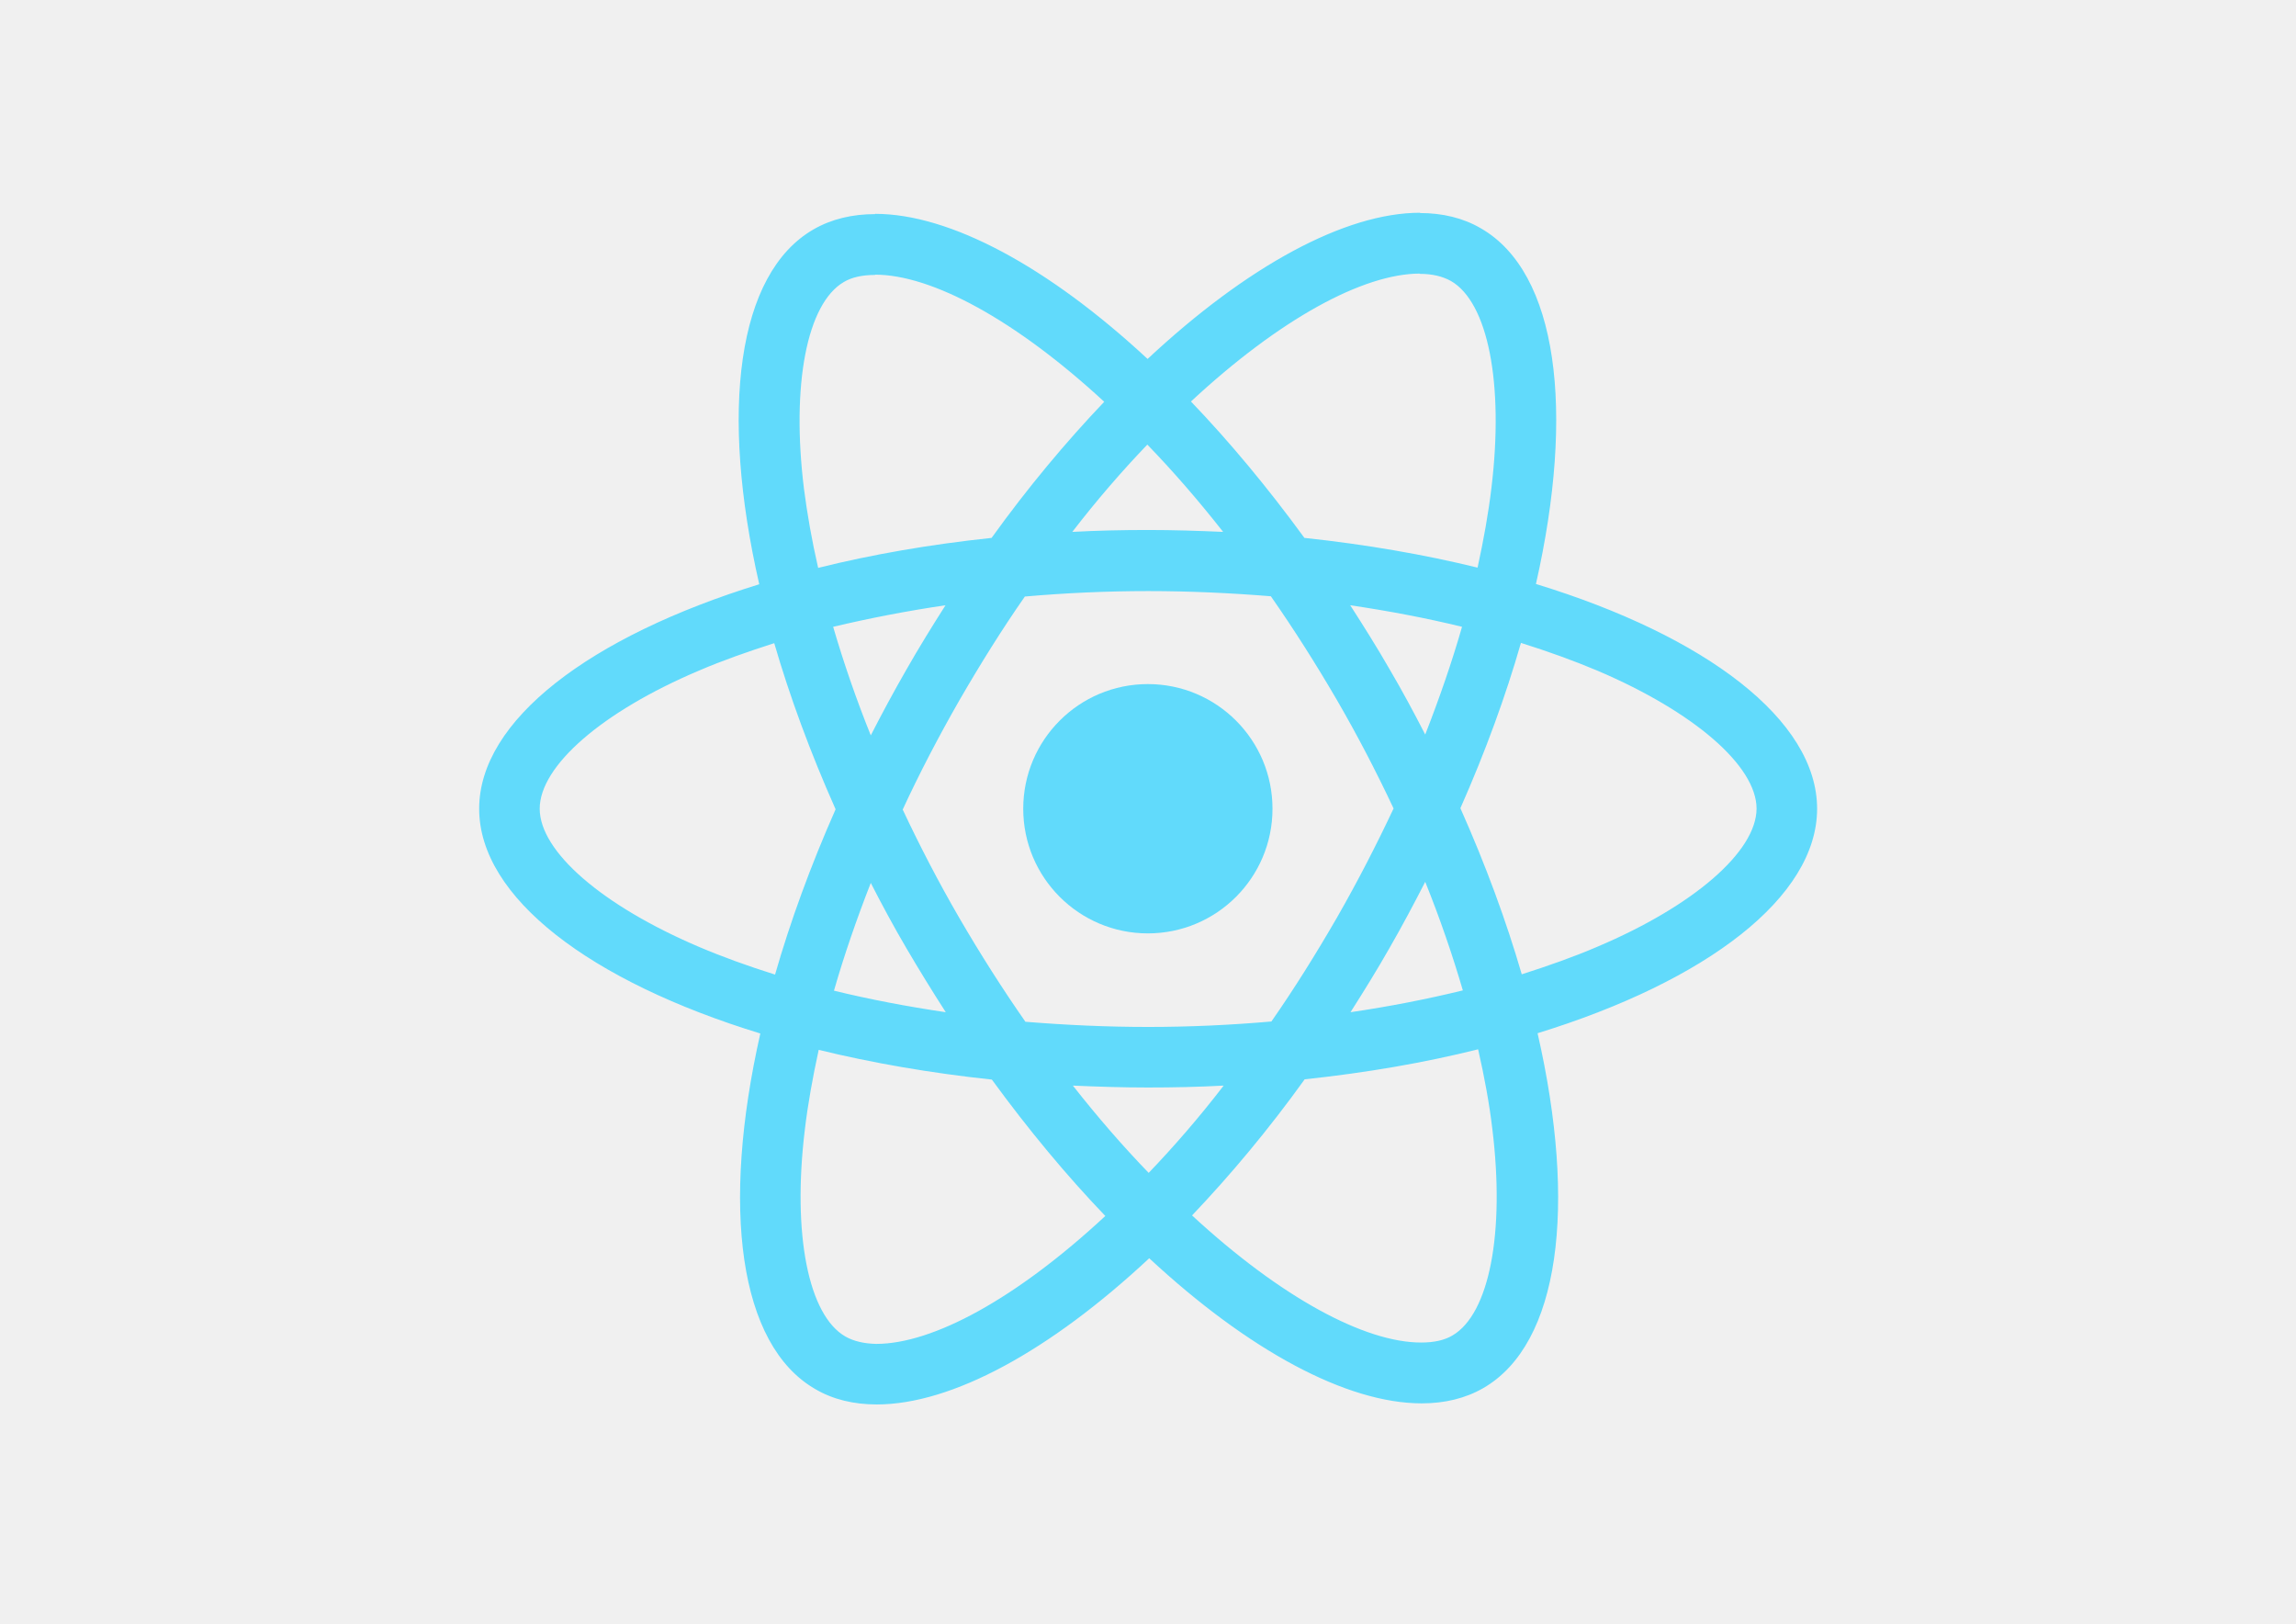
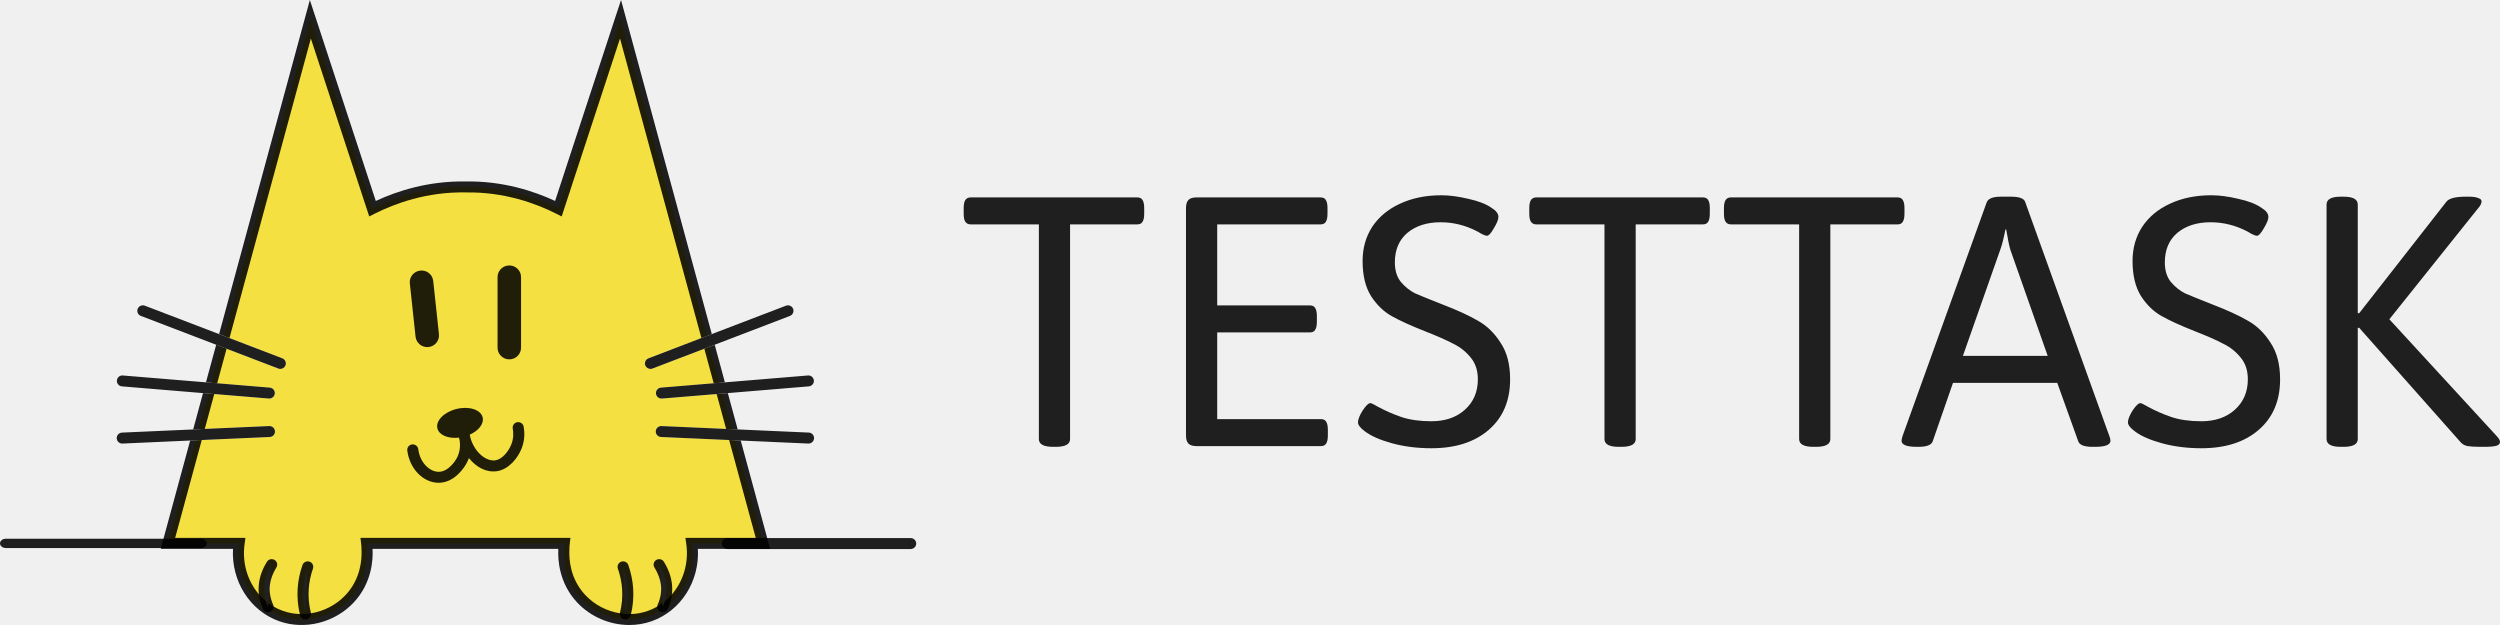
- <svg xmlns="http://www.w3.org/2000/svg" viewBox="0 0 841.9 595.3">
-   <g fill="#61DAFB">
-     <path d="M666.3 296.5c0-32.5-40.7-63.3-103.1-82.4 14.4-63.6 8-114.2-20.2-130.4-6.5-3.8-14.1-5.6-22.4-5.6v22.3c4.6 0 8.3.9 11.4 2.6 13.6 7.8 19.5 37.5 14.9 75.7-1.1 9.4-2.9 19.3-5.1 29.4-19.6-4.8-41-8.5-63.5-10.9-13.5-18.5-27.5-35.3-41.6-50 32.6-30.3 63.2-46.9 84-46.9V78c-27.5 0-63.5 19.6-99.9 53.6-36.4-33.8-72.4-53.2-99.9-53.2v22.3c20.7 0 51.4 16.5 84 46.6-14 14.7-28 31.4-41.3 49.9-22.6 2.4-44 6.1-63.6 11-2.3-10-4-19.7-5.2-29-4.7-38.2 1.1-67.9 14.6-75.8 3-1.8 6.9-2.6 11.5-2.6V78.5c-8.4 0-16 1.8-22.6 5.6-28.1 16.2-34.4 66.7-19.9 130.1-62.2 19.2-102.7 49.9-102.7 82.3 0 32.5 40.7 63.3 103.1 82.4-14.4 63.6-8 114.2 20.2 130.4 6.5 3.8 14.1 5.6 22.5 5.6 27.5 0 63.5-19.6 99.9-53.6 36.4 33.8 72.4 53.2 99.9 53.2 8.4 0 16-1.8 22.6-5.6 28.1-16.2 34.4-66.7 19.9-130.1 62-19.1 102.5-49.9 102.5-82.3zm-130.2-66.7c-3.7 12.9-8.3 26.2-13.5 39.5-4.1-8-8.4-16-13.1-24-4.6-8-9.5-15.8-14.4-23.4 14.2 2.1 27.9 4.7 41 7.9zm-45.8 106.5c-7.8 13.5-15.8 26.3-24.1 38.2-14.9 1.3-30 2-45.2 2-15.1 0-30.2-.7-45-1.9-8.3-11.9-16.4-24.6-24.2-38-7.6-13.1-14.5-26.4-20.8-39.8 6.2-13.4 13.2-26.8 20.7-39.9 7.8-13.5 15.8-26.3 24.1-38.2 14.9-1.3 30-2 45.2-2 15.1 0 30.2.7 45 1.9 8.3 11.9 16.4 24.6 24.2 38 7.6 13.1 14.5 26.4 20.8 39.8-6.3 13.4-13.2 26.8-20.7 39.9zm32.3-13c5.4 13.4 10 26.8 13.8 39.8-13.1 3.2-26.9 5.9-41.2 8 4.9-7.7 9.8-15.6 14.4-23.7 4.6-8 8.9-16.1 13-24.1zM421.2 430c-9.3-9.6-18.6-20.3-27.8-32 9 .4 18.2.7 27.5.7 9.4 0 18.7-.2 27.8-.7-9 11.7-18.3 22.4-27.5 32zm-74.4-58.9c-14.2-2.1-27.9-4.7-41-7.9 3.7-12.9 8.3-26.2 13.5-39.5 4.1 8 8.4 16 13.1 24 4.7 8 9.5 15.8 14.4 23.4zM420.7 163c9.3 9.6 18.6 20.3 27.8 32-9-.4-18.2-.7-27.5-.7-9.4 0-18.7.2-27.8.7 9-11.7 18.3-22.4 27.5-32zm-74 58.9c-4.9 7.7-9.8 15.6-14.4 23.7-4.6 8-8.9 16-13 24-5.4-13.4-10-26.8-13.8-39.8 13.1-3.1 26.9-5.8 41.2-7.9zm-90.5 125.2c-35.4-15.1-58.3-34.9-58.3-50.6 0-15.7 22.9-35.6 58.3-50.6 8.6-3.7 18-7 27.7-10.1 5.7 19.6 13.2 40 22.5 60.9-9.2 20.8-16.6 41.1-22.2 60.6-9.9-3.1-19.3-6.5-28-10.2zM310 490c-13.6-7.8-19.5-37.5-14.9-75.7 1.1-9.4 2.9-19.3 5.1-29.4 19.6 4.8 41 8.5 63.5 10.9 13.5 18.5 27.5 35.3 41.6 50-32.6 30.3-63.2 46.9-84 46.9-4.5-.1-8.3-1-11.3-2.7zm237.2-76.2c4.7 38.2-1.1 67.9-14.6 75.8-3 1.8-6.9 2.6-11.5 2.6-20.7 0-51.4-16.5-84-46.6 14-14.7 28-31.4 41.3-49.9 22.6-2.4 44-6.1 63.6-11 2.3 10.1 4.1 19.8 5.2 29.1zm38.5-66.7c-8.6 3.7-18 7-27.7 10.1-5.7-19.6-13.2-40-22.5-60.9 9.2-20.8 16.6-41.1 22.2-60.6 9.9 3.1 19.3 6.5 28.1 10.2 35.4 15.1 58.3 34.9 58.3 50.6-.1 15.7-23 35.6-58.4 50.6zM320.8 78.4z" />
-     <circle cx="420.9" cy="296.5" r="45.7" />
-     <path d="M520.5 78.1z" />
-   </g>
+ <svg xmlns="http://www.w3.org/2000/svg" width="104" height="26" viewBox="0 0 104 26" fill="none">
+   <path d="M28.779 22.604C28.917 23.598 28.54 24.547 27.859 25.142C27.732 25.254 27.595 25.352 27.449 25.437C27.317 25.512 27.179 25.577 27.033 25.628C26.701 25.745 26.356 25.789 26.016 25.767C26.007 25.767 25.998 25.767 25.989 25.765C25.305 25.716 24.647 25.406 24.181 24.91C23.424 24.106 23.446 23.108 23.455 22.899C23.455 22.799 23.46 22.701 23.471 22.604H15.254C15.265 22.701 15.27 22.799 15.27 22.899C15.279 23.108 15.301 24.106 14.545 24.91C14.079 25.406 13.42 25.716 12.737 25.765C12.727 25.767 12.718 25.767 12.709 25.767C12.37 25.789 12.024 25.745 11.693 25.628C11.547 25.577 11.409 25.512 11.276 25.437C11.13 25.352 10.993 25.254 10.866 25.144C10.865 25.144 10.865 25.142 10.865 25.142C10.185 24.546 9.809 23.598 9.947 22.604H6.987C7.006 22.531 7.027 22.457 7.046 22.384C7.415 21.028 7.783 19.672 8.151 18.316L8.393 18.305L11.221 18.179C11.349 18.174 11.447 18.067 11.441 17.942C11.435 17.815 11.33 17.717 11.2 17.724L8.518 17.843L8.278 17.854C8.411 17.36 8.546 16.866 8.68 16.372L8.913 16.392L11.184 16.58H11.204C11.322 16.58 11.424 16.49 11.433 16.371C11.443 16.246 11.35 16.135 11.223 16.125L9.035 15.944L8.802 15.924C8.937 15.424 9.073 14.923 9.209 14.424L9.425 14.507L11.58 15.331C11.607 15.342 11.635 15.347 11.663 15.347C11.755 15.347 11.842 15.291 11.877 15.201C11.923 15.084 11.864 14.952 11.746 14.906L9.546 14.063L9.33 13.982C10.523 9.588 11.718 5.194 12.912 0.802C13.774 3.428 14.634 6.055 15.495 8.68C16.103 8.375 17.52 7.749 19.355 7.777H19.371C21.205 7.749 22.622 8.375 23.23 8.68C24.091 6.055 24.952 3.428 25.814 0.802C27.007 5.194 28.202 9.588 29.395 13.982L29.179 14.063L26.98 14.906C26.861 14.952 26.801 15.084 26.847 15.201C26.883 15.291 26.97 15.347 27.062 15.347C27.09 15.347 27.118 15.342 27.145 15.331L29.3 14.507L29.516 14.424C29.652 14.923 29.788 15.424 29.924 15.924L29.69 15.944L27.502 16.125C27.376 16.135 27.281 16.246 27.291 16.371C27.302 16.49 27.403 16.58 27.52 16.58H27.54L29.812 16.392L30.046 16.372C30.179 16.866 30.314 17.36 30.447 17.854L30.207 17.843L27.524 17.724C27.394 17.72 27.289 17.815 27.284 17.942C27.278 18.067 27.377 18.174 27.503 18.179L30.332 18.305L30.574 18.316C30.942 19.672 31.311 21.028 31.679 22.384C31.698 22.457 31.719 22.531 31.739 22.604H28.779Z" fill="#F4E041" />
+   <path d="M32.038 22.832L31.978 22.613L31.916 22.384L30.814 18.326L30.574 18.316L30.332 18.305L31.439 22.375H28.514L28.55 22.634C28.659 23.418 28.424 24.177 27.953 24.724C27.864 24.829 27.765 24.926 27.659 25.012C27.627 25.04 27.593 25.066 27.56 25.09C27.491 25.142 27.419 25.189 27.345 25.231C27.221 25.303 27.091 25.365 26.954 25.413C26.727 25.494 26.489 25.537 26.251 25.544C26.173 25.546 26.095 25.544 26.016 25.539C25.94 25.535 25.864 25.525 25.788 25.513C25.25 25.427 24.735 25.165 24.349 24.754C23.706 24.071 23.671 23.236 23.686 22.899C23.686 22.8 23.69 22.712 23.7 22.63L23.73 22.375H14.995L15.025 22.63C15.034 22.712 15.04 22.8 15.04 22.908C15.054 23.236 15.018 24.071 14.376 24.754C13.989 25.165 13.475 25.427 12.937 25.513C12.861 25.525 12.785 25.535 12.709 25.539C12.631 25.544 12.553 25.546 12.474 25.544C12.235 25.537 11.998 25.494 11.77 25.413C11.634 25.365 11.504 25.304 11.382 25.233H11.381C11.306 25.19 11.234 25.142 11.165 25.09C11.131 25.066 11.098 25.04 11.066 25.012C10.96 24.926 10.861 24.829 10.771 24.724C10.3 24.177 10.066 23.418 10.175 22.634L10.21 22.375H7.287L8.393 18.305L8.151 18.316L7.911 18.326L6.808 22.384L6.746 22.613L6.686 22.832H9.693C9.617 24.171 10.395 25.412 11.615 25.842C12.677 26.219 13.922 25.906 14.713 25.065C15.474 24.255 15.516 23.273 15.5 22.899C15.5 22.876 15.499 22.853 15.499 22.832H23.225V22.889C23.208 23.273 23.251 24.255 24.012 25.065C24.58 25.669 25.381 26 26.181 26C26.495 26 26.809 25.948 27.11 25.842C28.33 25.412 29.108 24.171 29.032 22.832H32.038ZM8.68 16.372L8.446 16.353L8.036 17.864L8.278 17.854L8.519 17.843L8.913 16.391L8.68 16.372ZM25.835 0L25.594 0.731C24.876 2.922 24.157 5.113 23.438 7.303L23.092 8.36C22.216 7.952 20.918 7.522 19.371 7.549H19.358C17.807 7.524 16.508 7.952 15.633 8.36L15.286 7.303C14.568 5.113 13.85 2.922 13.13 0.731L12.89 0L9.114 13.898L9.33 13.982L9.546 14.063L12.932 1.602C13.571 3.55 14.21 5.497 14.848 7.444L15.36 9.004L15.599 8.883C16.423 8.468 17.748 7.976 19.355 8.005H19.374C20.986 7.978 22.301 8.468 23.125 8.883L23.366 9.004L23.877 7.444C24.514 5.497 25.153 3.55 25.793 1.602L29.179 14.063L29.396 13.982L29.611 13.898L25.835 0ZM8.993 14.341L8.568 15.905L8.802 15.924L9.035 15.943L9.426 14.507L9.209 14.424L8.993 14.341ZM29.732 14.342L29.517 14.424L29.3 14.507L29.69 15.943L29.924 15.924L30.156 15.906L29.732 14.342ZM30.278 16.353L30.046 16.372L29.812 16.391L30.207 17.843L30.448 17.854L30.688 17.864L30.278 16.353Z" fill="black" fill-opacity="0.87" />
+   <path d="M21.187 14.949C20.916 14.949 20.698 14.733 20.698 14.465V11.528C20.698 11.26 20.916 11.043 21.187 11.043C21.457 11.043 21.676 11.26 21.676 11.528V14.465C21.676 14.732 21.457 14.949 21.187 14.949Z" fill="black" fill-opacity="0.87" />
+   <path d="M17.825 14.437C17.557 14.465 17.316 14.272 17.287 14.005L17.049 11.789C17.02 11.524 17.214 11.284 17.484 11.256C17.752 11.227 17.994 11.42 18.022 11.687L18.26 13.903C18.289 14.17 18.095 14.408 17.825 14.437Z" fill="black" fill-opacity="0.87" />
+   <path d="M11.875 15.201C11.841 15.291 11.753 15.347 11.661 15.347C11.633 15.347 11.605 15.342 11.578 15.331L9.424 14.507L9.207 14.424L8.991 14.341L5.86 13.142C5.74 13.097 5.682 12.965 5.728 12.847C5.774 12.73 5.907 12.672 6.026 12.717L9.112 13.898L9.328 13.981L9.544 14.063L11.744 14.906C11.862 14.952 11.921 15.084 11.875 15.201Z" fill="black" fill-opacity="0.87" />
+   <path d="M11.431 16.371C11.421 16.489 11.32 16.579 11.201 16.579H11.182L8.911 16.391L8.677 16.372L8.444 16.353L5.073 16.073C4.946 16.063 4.852 15.953 4.863 15.827C4.874 15.702 4.983 15.608 5.112 15.62L8.566 15.905L8.799 15.924L9.033 15.943L11.221 16.125C11.348 16.135 11.441 16.245 11.431 16.371Z" fill="black" fill-opacity="0.87" />
+   <path d="M11.439 17.942C11.445 18.068 11.347 18.174 11.219 18.179L8.391 18.305L8.149 18.316L7.909 18.326L5.095 18.452H5.085C4.963 18.452 4.86 18.356 4.855 18.234C4.85 18.108 4.948 18.002 5.074 17.996L8.034 17.865L8.276 17.855L8.517 17.843L11.198 17.724C11.328 17.718 11.433 17.816 11.439 17.942Z" fill="black" fill-opacity="0.87" />
+   <path d="M32.861 13.142L29.73 14.342L29.514 14.424L29.298 14.507L27.143 15.331C27.116 15.342 27.088 15.347 27.061 15.347C26.969 15.347 26.881 15.291 26.845 15.201C26.799 15.084 26.859 14.952 26.978 14.906L29.177 14.063L29.394 13.981L29.609 13.898L32.696 12.717C32.813 12.672 32.948 12.73 32.994 12.847C33.039 12.965 32.98 13.097 32.861 13.142Z" fill="black" fill-opacity="0.87" />
+   <path d="M33.857 15.827C33.867 15.953 33.773 16.063 33.646 16.073L30.275 16.353L30.042 16.372L29.809 16.392L27.537 16.58H27.517C27.4 16.58 27.299 16.49 27.288 16.371C27.278 16.246 27.372 16.135 27.499 16.125L29.687 15.944L29.92 15.924L30.153 15.906L33.608 15.62C33.735 15.607 33.846 15.702 33.857 15.827Z" fill="black" fill-opacity="0.87" />
+   <path d="M33.865 18.234C33.859 18.356 33.758 18.452 33.635 18.452H33.624L30.81 18.326L30.571 18.316L30.329 18.305L27.5 18.179C27.374 18.173 27.274 18.067 27.28 17.942C27.286 17.815 27.391 17.72 27.521 17.724L30.204 17.843L30.444 17.854L30.685 17.864L33.645 17.995C33.773 18.001 33.871 18.107 33.865 18.234Z" fill="black" fill-opacity="0.87" />
+   <path d="M25.921 23.58C26.009 23.83 26.085 24.136 26.109 24.486C26.138 24.898 26.086 25.256 26.015 25.539L25.921 23.58Z" fill="white" />
+   <path d="M26.015 25.767C25.997 25.767 25.979 25.765 25.96 25.76C25.837 25.731 25.761 25.606 25.792 25.485C25.873 25.16 25.903 24.829 25.88 24.502C25.86 24.218 25.8 23.933 25.704 23.655C25.662 23.536 25.726 23.406 25.846 23.365C25.967 23.324 26.097 23.387 26.139 23.506C26.249 23.822 26.316 24.147 26.339 24.471C26.365 24.846 26.331 25.223 26.239 25.595C26.212 25.698 26.118 25.767 26.015 25.767Z" fill="black" fill-opacity="0.87" />
+   <path d="M27.422 23.489C27.563 23.714 27.685 23.987 27.723 24.301C27.77 24.669 27.686 24.99 27.572 25.245L27.422 23.489Z" fill="white" />
+   <path d="M27.572 25.472C27.54 25.472 27.509 25.465 27.478 25.452C27.362 25.401 27.309 25.267 27.361 25.151C27.483 24.878 27.527 24.601 27.493 24.327C27.463 24.088 27.374 23.846 27.225 23.608C27.158 23.501 27.192 23.36 27.3 23.294C27.408 23.228 27.55 23.261 27.616 23.368C27.801 23.663 27.912 23.967 27.95 24.273C27.994 24.628 27.938 24.986 27.782 25.336C27.744 25.422 27.66 25.472 27.572 25.472Z" fill="black" fill-opacity="0.87" />
+   <path d="M12.803 23.58C12.715 23.83 12.639 24.136 12.615 24.486C12.586 24.898 12.638 25.256 12.709 25.539L12.803 23.58Z" fill="white" />
+   <path d="M12.707 25.767C12.604 25.767 12.51 25.698 12.484 25.594C12.392 25.224 12.357 24.845 12.384 24.47C12.405 24.145 12.473 23.821 12.584 23.505C12.625 23.387 12.757 23.323 12.876 23.364C12.996 23.405 13.06 23.535 13.019 23.654C12.922 23.932 12.862 24.216 12.843 24.501C12.82 24.828 12.85 25.159 12.93 25.483C12.96 25.605 12.886 25.73 12.762 25.759C12.744 25.765 12.726 25.767 12.707 25.767Z" fill="black" fill-opacity="0.87" />
+   <path d="M11.302 23.489C11.161 23.714 11.039 23.987 11 24.301C10.954 24.669 11.037 24.99 11.152 25.245L11.302 23.489Z" fill="white" />
+   <path d="M11.151 25.472C11.062 25.472 10.978 25.421 10.94 25.336C10.785 24.987 10.727 24.629 10.772 24.273C10.81 23.967 10.922 23.664 11.106 23.368C11.173 23.261 11.314 23.228 11.422 23.294C11.531 23.36 11.564 23.501 11.497 23.608C11.349 23.845 11.259 24.088 11.229 24.327C11.196 24.601 11.239 24.878 11.361 25.151C11.413 25.267 11.36 25.401 11.244 25.452C11.213 25.466 11.182 25.472 11.151 25.472Z" fill="black" fill-opacity="0.87" />
+   <path d="M8.355 22.799H0.245C0.11 22.799 0 22.711 0 22.605C0 22.498 0.11 22.41 0.245 22.41H8.355C8.49 22.41 8.6 22.498 8.6 22.605C8.6 22.711 8.49 22.799 8.355 22.799Z" fill="black" fill-opacity="0.87" />
+   <path d="M37.884 22.84H30.259C30.133 22.84 30.029 22.737 30.029 22.611C30.029 22.486 30.133 22.384 30.259 22.384H37.884C38.011 22.384 38.114 22.486 38.114 22.611C38.114 22.737 38.012 22.84 37.884 22.84Z" fill="black" fill-opacity="0.87" />
+   <path d="M21.704 18.644C21.538 19.071 21.155 19.532 20.668 19.602C20.218 19.665 19.804 19.426 19.506 19.056C19.477 19.134 19.442 19.215 19.395 19.296C19.321 19.429 18.919 20.083 18.249 20.083H18.231C17.593 20.072 17.04 19.496 16.943 18.742C16.928 18.617 17.017 18.503 17.143 18.488C17.267 18.472 17.385 18.561 17.4 18.685C17.473 19.267 17.884 19.621 18.239 19.627H18.248C18.67 19.627 18.962 19.131 18.994 19.074C19.153 18.791 19.149 18.502 19.12 18.311C19.11 18.276 19.101 18.241 19.091 18.206C18.648 18.257 18.266 18.103 18.196 17.822C18.117 17.503 18.472 17.141 18.991 17.013C19.512 16.885 19.997 17.04 20.077 17.36C20.143 17.623 19.915 17.915 19.542 18.081C19.553 18.123 19.564 18.174 19.573 18.228C19.759 18.842 20.236 19.201 20.604 19.151C20.889 19.109 21.157 18.782 21.274 18.481C21.373 18.226 21.359 17.985 21.33 17.829C21.308 17.705 21.391 17.586 21.515 17.564C21.642 17.542 21.761 17.624 21.784 17.747C21.823 17.962 21.841 18.29 21.704 18.644Z" fill="black" fill-opacity="0.87" />
+   <path d="M43.807 18.588C43.413 18.588 43.217 18.48 43.217 18.263V9.335H40.384C40.285 9.335 40.212 9.301 40.162 9.232C40.113 9.163 40.089 9.049 40.089 8.892V8.655C40.089 8.498 40.113 8.384 40.162 8.315C40.212 8.246 40.285 8.212 40.384 8.212H47.304C47.412 8.212 47.486 8.246 47.525 8.315C47.574 8.384 47.599 8.498 47.599 8.655V8.892C47.599 9.049 47.574 9.163 47.525 9.232C47.486 9.301 47.412 9.335 47.304 9.335H44.515V18.263C44.515 18.48 44.318 18.588 43.925 18.588H43.807ZM49.78 18.558C49.623 18.558 49.509 18.524 49.441 18.455C49.372 18.386 49.337 18.273 49.337 18.115V8.655C49.337 8.498 49.372 8.384 49.441 8.315C49.509 8.246 49.623 8.212 49.78 8.212H54.929C55.037 8.212 55.111 8.246 55.151 8.315C55.2 8.384 55.224 8.498 55.224 8.655V8.892C55.224 9.049 55.2 9.163 55.151 9.232C55.111 9.301 55.037 9.335 54.929 9.335H50.636V12.705H54.487C54.595 12.705 54.669 12.74 54.708 12.809C54.757 12.878 54.782 12.991 54.782 13.149V13.385C54.782 13.543 54.757 13.656 54.708 13.725C54.669 13.794 54.595 13.829 54.487 13.829H50.636V17.435H54.944C55.052 17.435 55.126 17.47 55.165 17.538C55.214 17.608 55.239 17.721 55.239 17.878V18.115C55.239 18.273 55.214 18.386 55.165 18.455C55.126 18.524 55.052 18.558 54.944 18.558H49.78ZM59.546 18.647C58.956 18.647 58.41 18.578 57.908 18.44C57.407 18.302 57.028 18.135 56.772 17.938C56.585 17.8 56.492 17.677 56.492 17.568C56.492 17.45 56.556 17.287 56.684 17.08C56.821 16.873 56.929 16.77 57.008 16.77C57.047 16.77 57.151 16.819 57.318 16.918C57.623 17.085 57.947 17.228 58.292 17.346C58.646 17.465 59.064 17.524 59.546 17.524C60.116 17.524 60.579 17.366 60.933 17.051C61.297 16.726 61.479 16.302 61.479 15.78C61.479 15.415 61.38 15.114 61.184 14.878C60.987 14.632 60.746 14.44 60.461 14.302C60.185 14.154 59.782 13.976 59.251 13.769C58.68 13.543 58.228 13.336 57.893 13.149C57.559 12.961 57.274 12.685 57.038 12.321C56.802 11.946 56.684 11.459 56.684 10.857C56.684 10.325 56.816 9.852 57.082 9.439C57.357 9.025 57.741 8.704 58.233 8.478C58.734 8.241 59.31 8.123 59.959 8.123C60.293 8.123 60.667 8.172 61.08 8.271C61.493 8.36 61.813 8.483 62.039 8.64C62.236 8.759 62.334 8.887 62.334 9.025C62.334 9.133 62.27 9.291 62.143 9.498C62.025 9.705 61.931 9.808 61.862 9.808C61.813 9.808 61.739 9.783 61.641 9.734C61.553 9.685 61.493 9.65 61.464 9.631C60.972 9.374 60.461 9.246 59.93 9.246C59.359 9.246 58.897 9.394 58.543 9.69C58.198 9.985 58.026 10.394 58.026 10.917C58.026 11.252 58.11 11.523 58.277 11.73C58.454 11.937 58.651 12.094 58.867 12.203C59.093 12.301 59.482 12.459 60.033 12.676C60.623 12.902 61.105 13.124 61.479 13.341C61.852 13.548 62.167 13.853 62.423 14.257C62.689 14.651 62.821 15.159 62.821 15.78C62.821 16.666 62.526 17.366 61.936 17.878C61.346 18.391 60.549 18.647 59.546 18.647ZM67.336 18.588C66.943 18.588 66.746 18.48 66.746 18.263V9.335H63.913C63.815 9.335 63.741 9.301 63.692 9.232C63.643 9.163 63.618 9.049 63.618 8.892V8.655C63.618 8.498 63.643 8.384 63.692 8.315C63.741 8.246 63.815 8.212 63.913 8.212H70.833C70.941 8.212 71.015 8.246 71.055 8.315C71.104 8.384 71.128 8.498 71.128 8.655V8.892C71.128 9.049 71.104 9.163 71.055 9.232C71.015 9.301 70.941 9.335 70.833 9.335H68.045V18.263C68.045 18.48 67.848 18.588 67.454 18.588H67.336ZM75.434 18.588C75.041 18.588 74.844 18.48 74.844 18.263V9.335H72.011C71.913 9.335 71.839 9.301 71.79 9.232C71.74 9.163 71.716 9.049 71.716 8.892V8.655C71.716 8.498 71.74 8.384 71.79 8.315C71.839 8.246 71.913 8.212 72.011 8.212H78.931C79.039 8.212 79.113 8.246 79.152 8.315C79.201 8.384 79.226 8.498 79.226 8.655V8.892C79.226 9.049 79.201 9.163 79.152 9.232C79.113 9.301 79.039 9.335 78.931 9.335H76.142V18.263C76.142 18.48 75.945 18.588 75.552 18.588H75.434ZM79.739 18.588C79.316 18.588 79.105 18.504 79.105 18.337C79.105 18.287 79.12 18.218 79.149 18.13L82.646 8.419C82.705 8.261 82.902 8.182 83.236 8.182H83.664C84.018 8.182 84.215 8.261 84.254 8.419L87.751 18.145C87.78 18.213 87.795 18.278 87.795 18.337C87.795 18.504 87.584 18.588 87.161 18.588H87.043C86.698 18.588 86.502 18.509 86.453 18.352L85.582 15.927H81.244L80.403 18.352C80.354 18.509 80.157 18.588 79.813 18.588H79.739ZM85.184 14.804L83.634 10.399C83.585 10.242 83.526 9.956 83.457 9.542H83.428C83.349 9.936 83.275 10.222 83.207 10.399L81.657 14.804H85.184ZM91.577 18.647C90.987 18.647 90.441 18.578 89.939 18.44C89.437 18.302 89.058 18.135 88.803 17.938C88.616 17.8 88.522 17.677 88.522 17.568C88.522 17.45 88.586 17.287 88.714 17.08C88.852 16.873 88.96 16.77 89.039 16.77C89.078 16.77 89.181 16.819 89.349 16.918C89.653 17.085 89.978 17.228 90.323 17.346C90.677 17.465 91.095 17.524 91.577 17.524C92.147 17.524 92.609 17.366 92.964 17.051C93.327 16.726 93.51 16.302 93.51 15.78C93.51 15.415 93.411 15.114 93.214 14.878C93.018 14.632 92.777 14.44 92.491 14.302C92.216 14.154 91.813 13.976 91.282 13.769C90.711 13.543 90.258 13.336 89.924 13.149C89.59 12.961 89.305 12.685 89.068 12.321C88.832 11.946 88.714 11.459 88.714 10.857C88.714 10.325 88.847 9.852 89.113 9.439C89.388 9.025 89.772 8.704 90.263 8.478C90.765 8.241 91.341 8.123 91.99 8.123C92.324 8.123 92.698 8.172 93.111 8.271C93.524 8.36 93.844 8.483 94.07 8.64C94.267 8.759 94.365 8.887 94.365 9.025C94.365 9.133 94.301 9.291 94.174 9.498C94.055 9.705 93.962 9.808 93.893 9.808C93.844 9.808 93.77 9.783 93.672 9.734C93.583 9.685 93.524 9.65 93.495 9.631C93.003 9.374 92.491 9.246 91.96 9.246C91.39 9.246 90.927 9.394 90.573 9.69C90.229 9.985 90.057 10.394 90.057 10.917C90.057 11.252 90.14 11.523 90.308 11.73C90.485 11.937 90.681 12.094 90.898 12.203C91.124 12.301 91.513 12.459 92.064 12.676C92.654 12.902 93.136 13.124 93.51 13.341C93.883 13.548 94.198 13.853 94.454 14.257C94.719 14.651 94.852 15.159 94.852 15.78C94.852 16.666 94.557 17.366 93.967 17.878C93.377 18.391 92.58 18.647 91.577 18.647ZM97.375 18.588C96.982 18.588 96.785 18.48 96.785 18.263V8.507C96.785 8.291 96.982 8.182 97.375 8.182H97.493C97.887 8.182 98.083 8.291 98.083 8.507V13.03H98.142L101.772 8.389C101.88 8.251 102.146 8.182 102.569 8.182H102.716C102.884 8.182 103.011 8.202 103.1 8.241C103.189 8.271 103.233 8.315 103.233 8.374C103.233 8.463 103.183 8.562 103.085 8.67L99.397 13.282L103.867 18.145C103.956 18.243 104 18.322 104 18.381C104 18.46 103.951 18.514 103.852 18.544C103.754 18.573 103.587 18.588 103.351 18.588H103.174C102.957 18.588 102.785 18.578 102.657 18.558C102.539 18.539 102.441 18.485 102.362 18.396L98.142 13.636H98.083V18.263C98.083 18.48 97.887 18.588 97.493 18.588H97.375Z" fill="black" fill-opacity="0.87" />
</svg>
